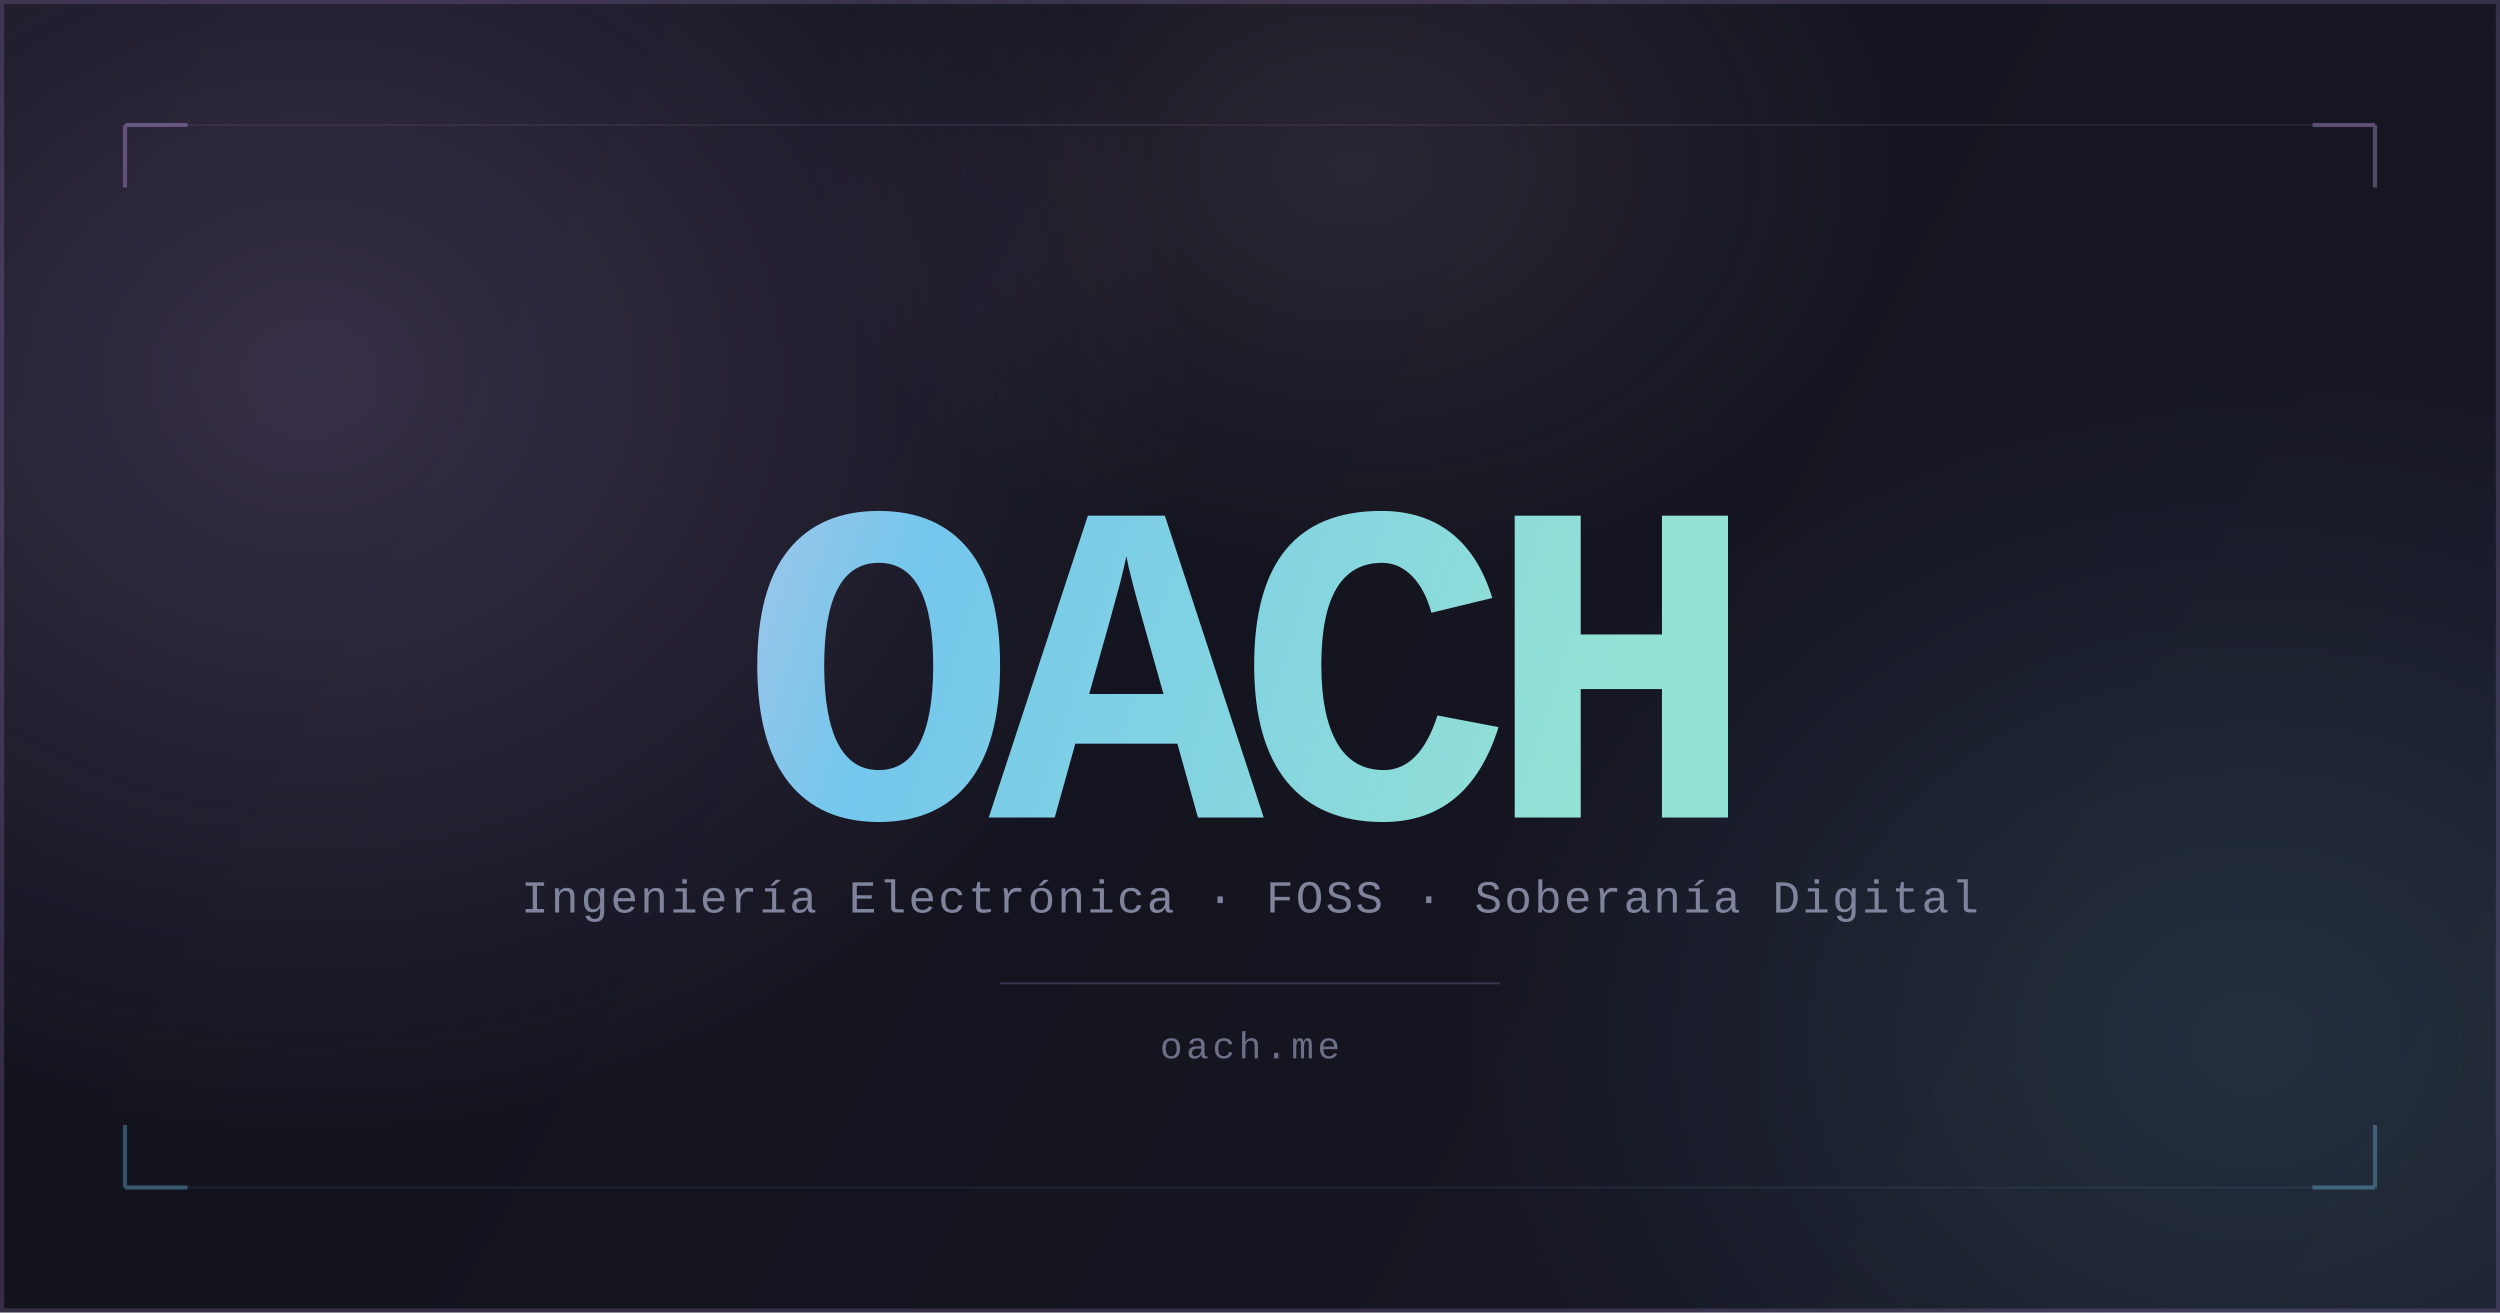
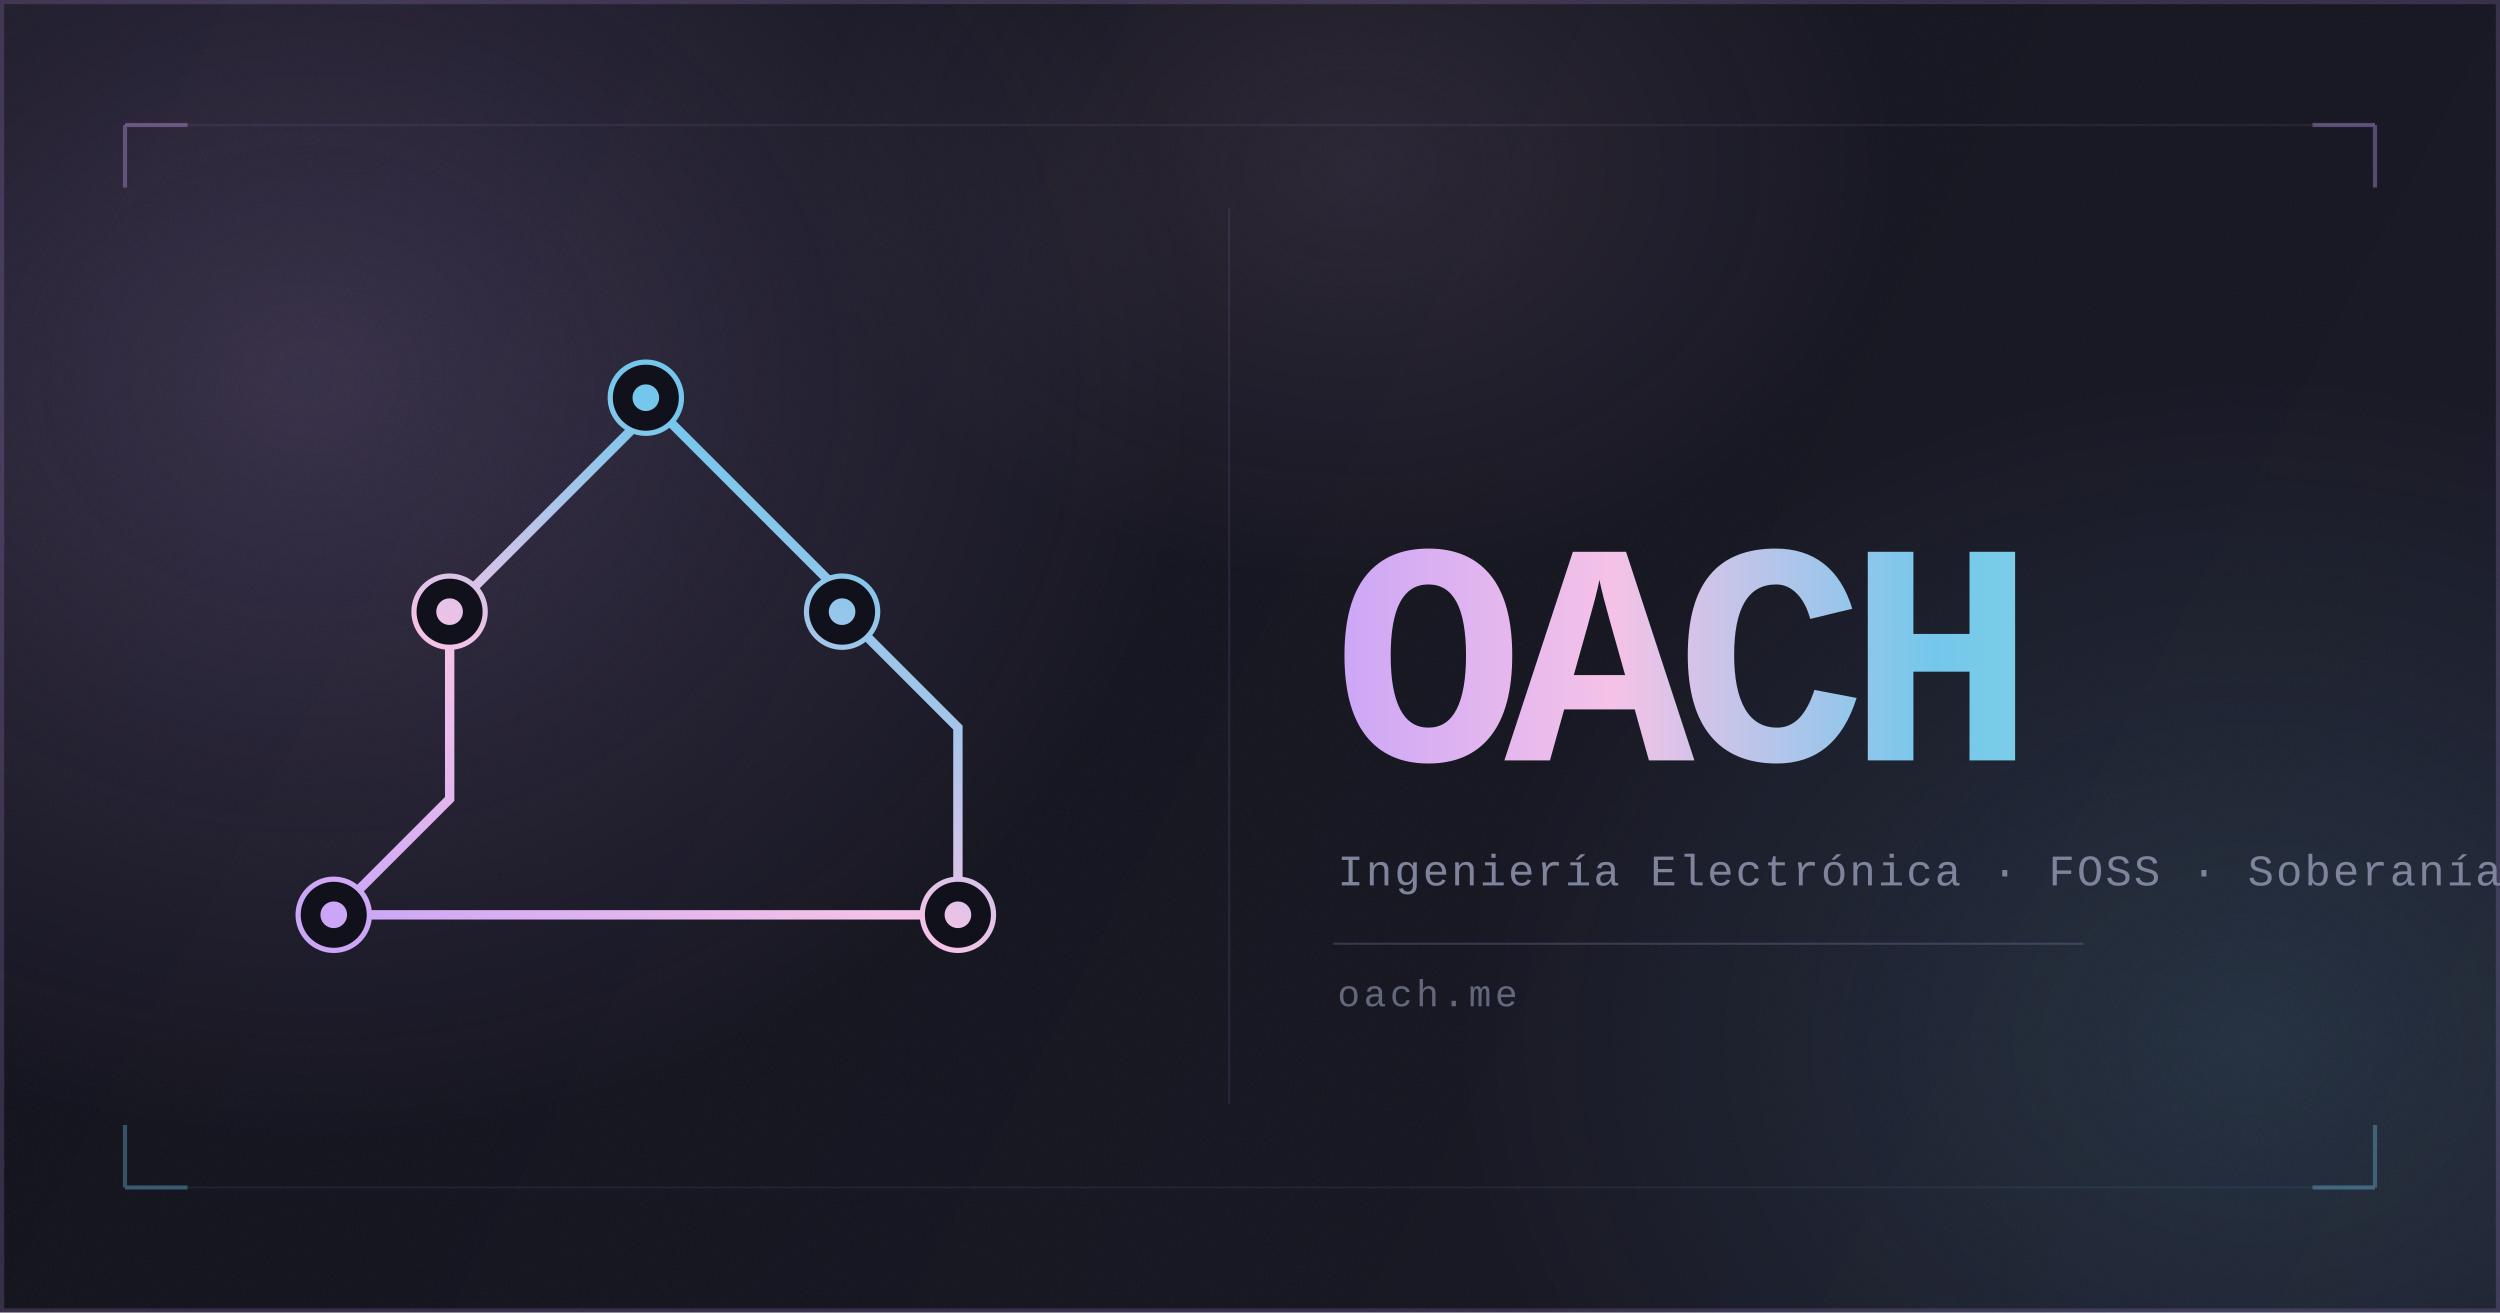
- <svg xmlns="http://www.w3.org/2000/svg" width="1200" height="630" viewBox="0 0 1200 630">
+ <svg xmlns="http://www.w3.org/2000/svg" viewBox="0 0 1200 630">
  <defs>
    <linearGradient id="bg" x1="0" y1="0" x2="1200" y2="630" gradientUnits="userSpaceOnUse">
      <stop offset="0%" stop-color="#11111b" />
      <stop offset="100%" stop-color="#181825" />
    </linearGradient>
-     <linearGradient id="title" x1="0" y1="0" x2="800" y2="250" gradientUnits="userSpaceOnUse">
+     <linearGradient id="gbrand" x1="160" y1="439" x2="310" y2="191" gradientUnits="userSpaceOnUse">
+       <stop offset="0%" stop-color="#cba6f7" />
+       <stop offset="48%" stop-color="#f5c2e7" />
+       <stop offset="100%" stop-color="#74c7ec" />
+     </linearGradient>
+     <linearGradient id="gtitle" x1="640" y1="0" x2="1120" y2="0" gradientUnits="userSpaceOnUse">
      <stop offset="0%" stop-color="#cba6f7" />
      <stop offset="28%" stop-color="#f5c2e7" />
      <stop offset="60%" stop-color="#74c7ec" />
      <stop offset="100%" stop-color="#94e2d5" />
    </linearGradient>
    <radialGradient id="orb1" cx="50%" cy="50%" r="50%">
      <stop offset="0%" stop-color="#cba6f7" stop-opacity="0.20" />
      <stop offset="100%" stop-color="#cba6f7" stop-opacity="0" />
    </radialGradient>
    <radialGradient id="orb2" cx="50%" cy="50%" r="50%">
      <stop offset="0%" stop-color="#74c7ec" stop-opacity="0.14" />
      <stop offset="100%" stop-color="#74c7ec" stop-opacity="0" />
    </radialGradient>
    <radialGradient id="orb3" cx="50%" cy="50%" r="50%">
      <stop offset="0%" stop-color="#f5c2e7" stop-opacity="0.10" />
      <stop offset="100%" stop-color="#f5c2e7" stop-opacity="0" />
    </radialGradient>
+     <filter id="grain" x="0" y="0" width="100%" height="100%">
+       <feTurbulence type="fractalNoise" baseFrequency="0.85" numOctaves="4" stitchTiles="stitch" />
+       <feColorMatrix type="matrix" values="0 0 0 0 .5  0 0 0 0 .5  0 0 0 0 .5  0 0 0 .55 0" />
+     </filter>
  </defs>
  <rect width="1200" height="630" fill="url(#bg)" />
  <ellipse cx="150" cy="180" rx="420" ry="370" fill="url(#orb1)" />
  <ellipse cx="1080" cy="500" rx="380" ry="320" fill="url(#orb2)" />
  <ellipse cx="650" cy="80" rx="260" ry="200" fill="url(#orb3)" />
+   <rect width="1200" height="630" filter="url(#grain)" opacity="0.068" />
  <rect x="1" y="1" width="1198" height="628" fill="none" stroke="rgba(203,166,247,0.18)" stroke-width="2" />
  <line x1="60" y1="60" x2="1140" y2="60" stroke="rgba(203,166,247,0.08)" stroke-width="1" />
  <line x1="60" y1="570" x2="1140" y2="570" stroke="rgba(116,199,236,0.08)" stroke-width="1" />
  <path d="M60,60 L90,60 M60,60 L60,90" stroke="rgba(203,166,247,0.35)" stroke-width="2" fill="none" />
  <path d="M1140,60 L1110,60 M1140,60 L1140,90" stroke="rgba(203,166,247,0.35)" stroke-width="2" fill="none" />
  <path d="M60,570 L90,570 M60,570 L60,540" stroke="rgba(116,199,236,0.35)" stroke-width="2" fill="none" />
  <path d="M1140,570 L1110,570 M1140,570 L1140,540" stroke="rgba(116,199,236,0.35)" stroke-width="2" fill="none" />
-   <text x="600" y="330" font-family="'Courier New', Courier, monospace" font-size="220" font-weight="800" fill="url(#title)" text-anchor="middle" dominant-baseline="middle" letter-spacing="-0.06em">OACH</text>
-   <text x="600" y="438" font-family="'Courier New', Courier, monospace" font-size="22" fill="#7f849c" text-anchor="middle" letter-spacing="0.05em">Ingeniería Electrónica · FOSS · Soberanía Digital</text>
-   <line x1="480" y1="472" x2="720" y2="472" stroke="rgba(203,166,247,0.20)" stroke-width="1" />
-   <text x="600" y="508" font-family="'Courier New', Courier, monospace" font-size="18" fill="#6c7086" text-anchor="middle" letter-spacing="0.10em">oach.me</text>
+   <line x1="590" y1="100" x2="590" y2="530" stroke="rgba(203,166,247,0.10)" stroke-width="1" />
+   <path d="M160.2 439.12L215.84 383.48L215.84 293.6" stroke="url(#gbrand)" stroke-width="4.5" fill="none" stroke-linecap="round" />
+   <path d="M215.84 293.6L310.0 199.44L310.0 190.88" stroke="url(#gbrand)" stroke-width="4.5" fill="none" stroke-linecap="round" />
+   <path d="M310.0 190.88L404.16 285.04L404.16 293.6" stroke="url(#gbrand)" stroke-width="4.5" fill="none" stroke-linecap="round" />
+   <path d="M404.16 293.6L459.8 349.24L459.8 439.12" stroke="url(#gbrand)" stroke-width="4.5" fill="none" stroke-linecap="round" />
+   <path d="M160.2 439.12L459.8 439.12" stroke="url(#gbrand)" stroke-width="4.5" fill="none" stroke-linecap="round" />
+   <circle cx="160.2" cy="439.1" r="17.1" fill="#11111b" stroke="url(#gbrand)" stroke-width="2.5" />
+   <circle cx="160.2" cy="439.1" r="6.4" fill="url(#gbrand)" />
+   <circle cx="215.8" cy="293.6" r="17.1" fill="#11111b" stroke="url(#gbrand)" stroke-width="2.5" />
+   <circle cx="215.8" cy="293.6" r="6.4" fill="url(#gbrand)" />
+   <circle cx="310.0" cy="190.9" r="17.1" fill="#11111b" stroke="url(#gbrand)" stroke-width="2.5" />
+   <circle cx="310.0" cy="190.9" r="6.4" fill="url(#gbrand)" />
+   <circle cx="404.2" cy="293.6" r="17.1" fill="#11111b" stroke="url(#gbrand)" stroke-width="2.5" />
+   <circle cx="404.2" cy="293.6" r="6.4" fill="url(#gbrand)" />
+   <circle cx="459.8" cy="439.1" r="17.1" fill="#11111b" stroke="url(#gbrand)" stroke-width="2.5" />
+   <circle cx="459.8" cy="439.1" r="6.4" fill="url(#gbrand)" />
+   <text x="640" y="365" font-family="'Courier New',Courier,monospace" font-size="152" font-weight="800" fill="url(#gtitle)" letter-spacing="-0.06em">OACH</text>
+   <text x="642" y="425" font-family="'Courier New',Courier,monospace" font-size="21" fill="#7f849c" letter-spacing="0.05em">Ingeniería Electrónica · FOSS · Soberanía Digital</text>
+   <line x1="640" y1="453" x2="1000" y2="453" stroke="rgba(203,166,247,0.20)" stroke-width="1" />
+   <text x="642" y="483" font-family="'Courier New',Courier,monospace" font-size="18" fill="rgba(108,112,134,0.90)" letter-spacing="0.10em">oach.me</text>
</svg>
